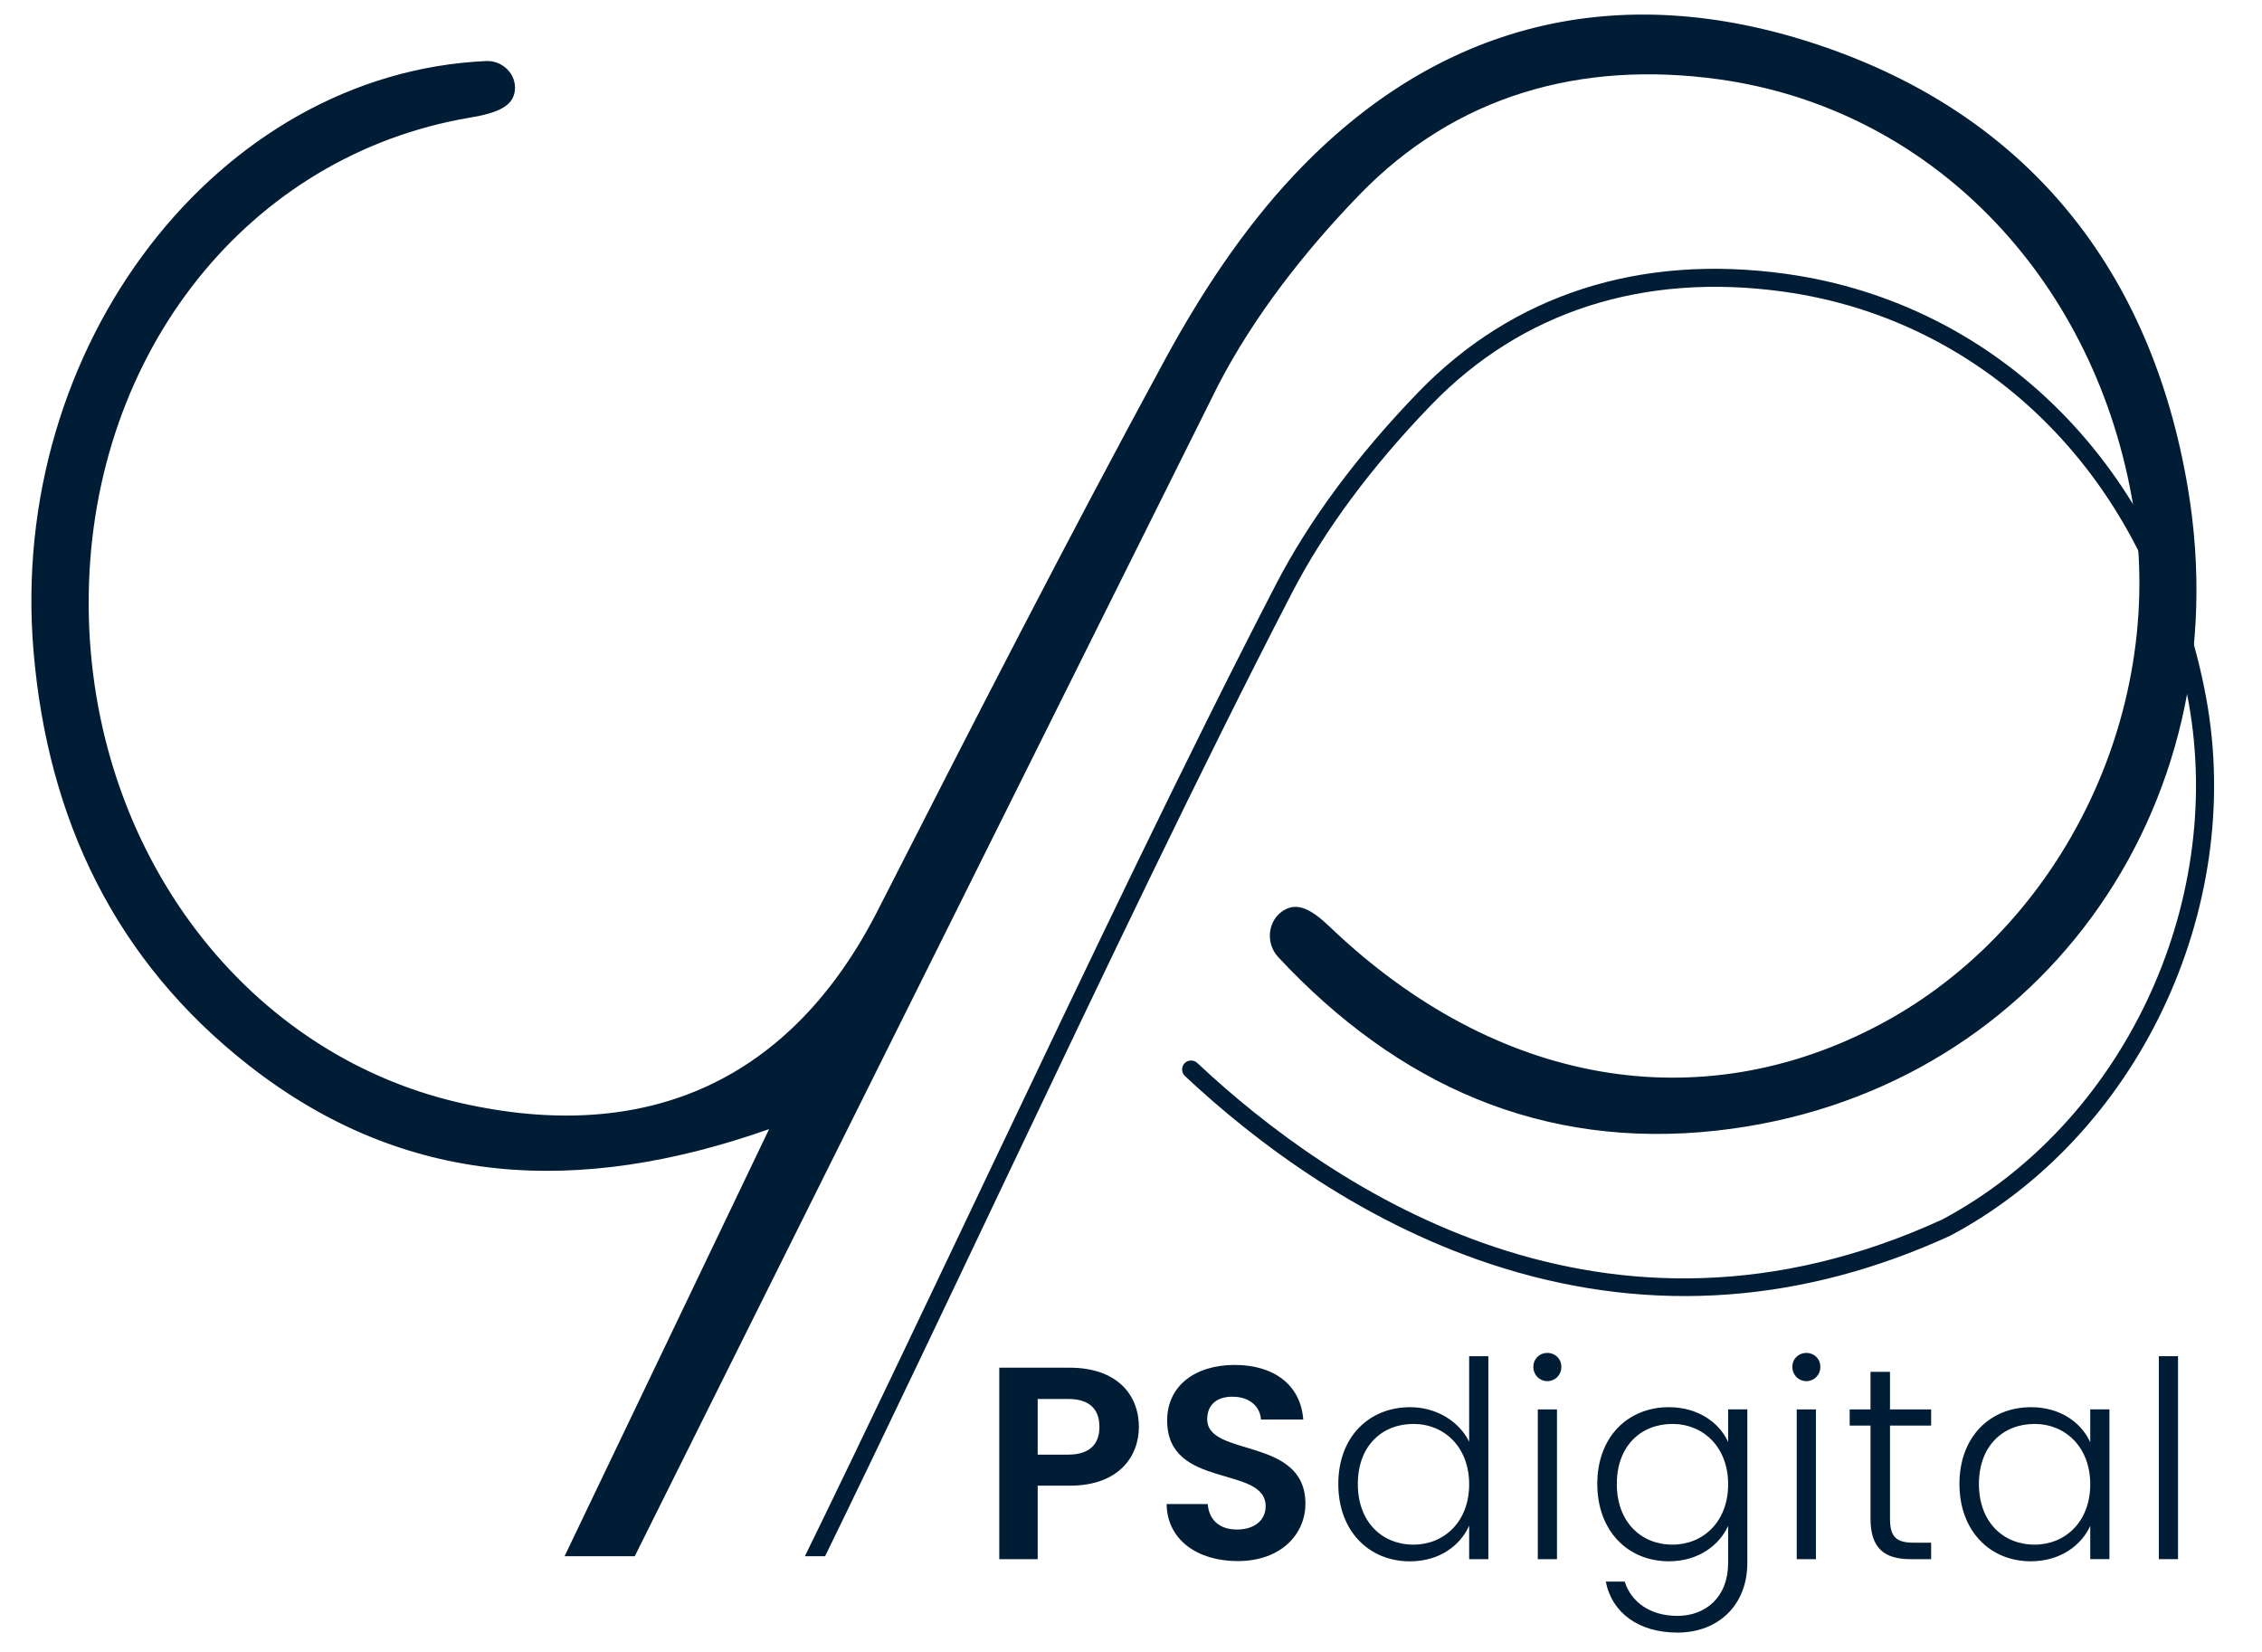
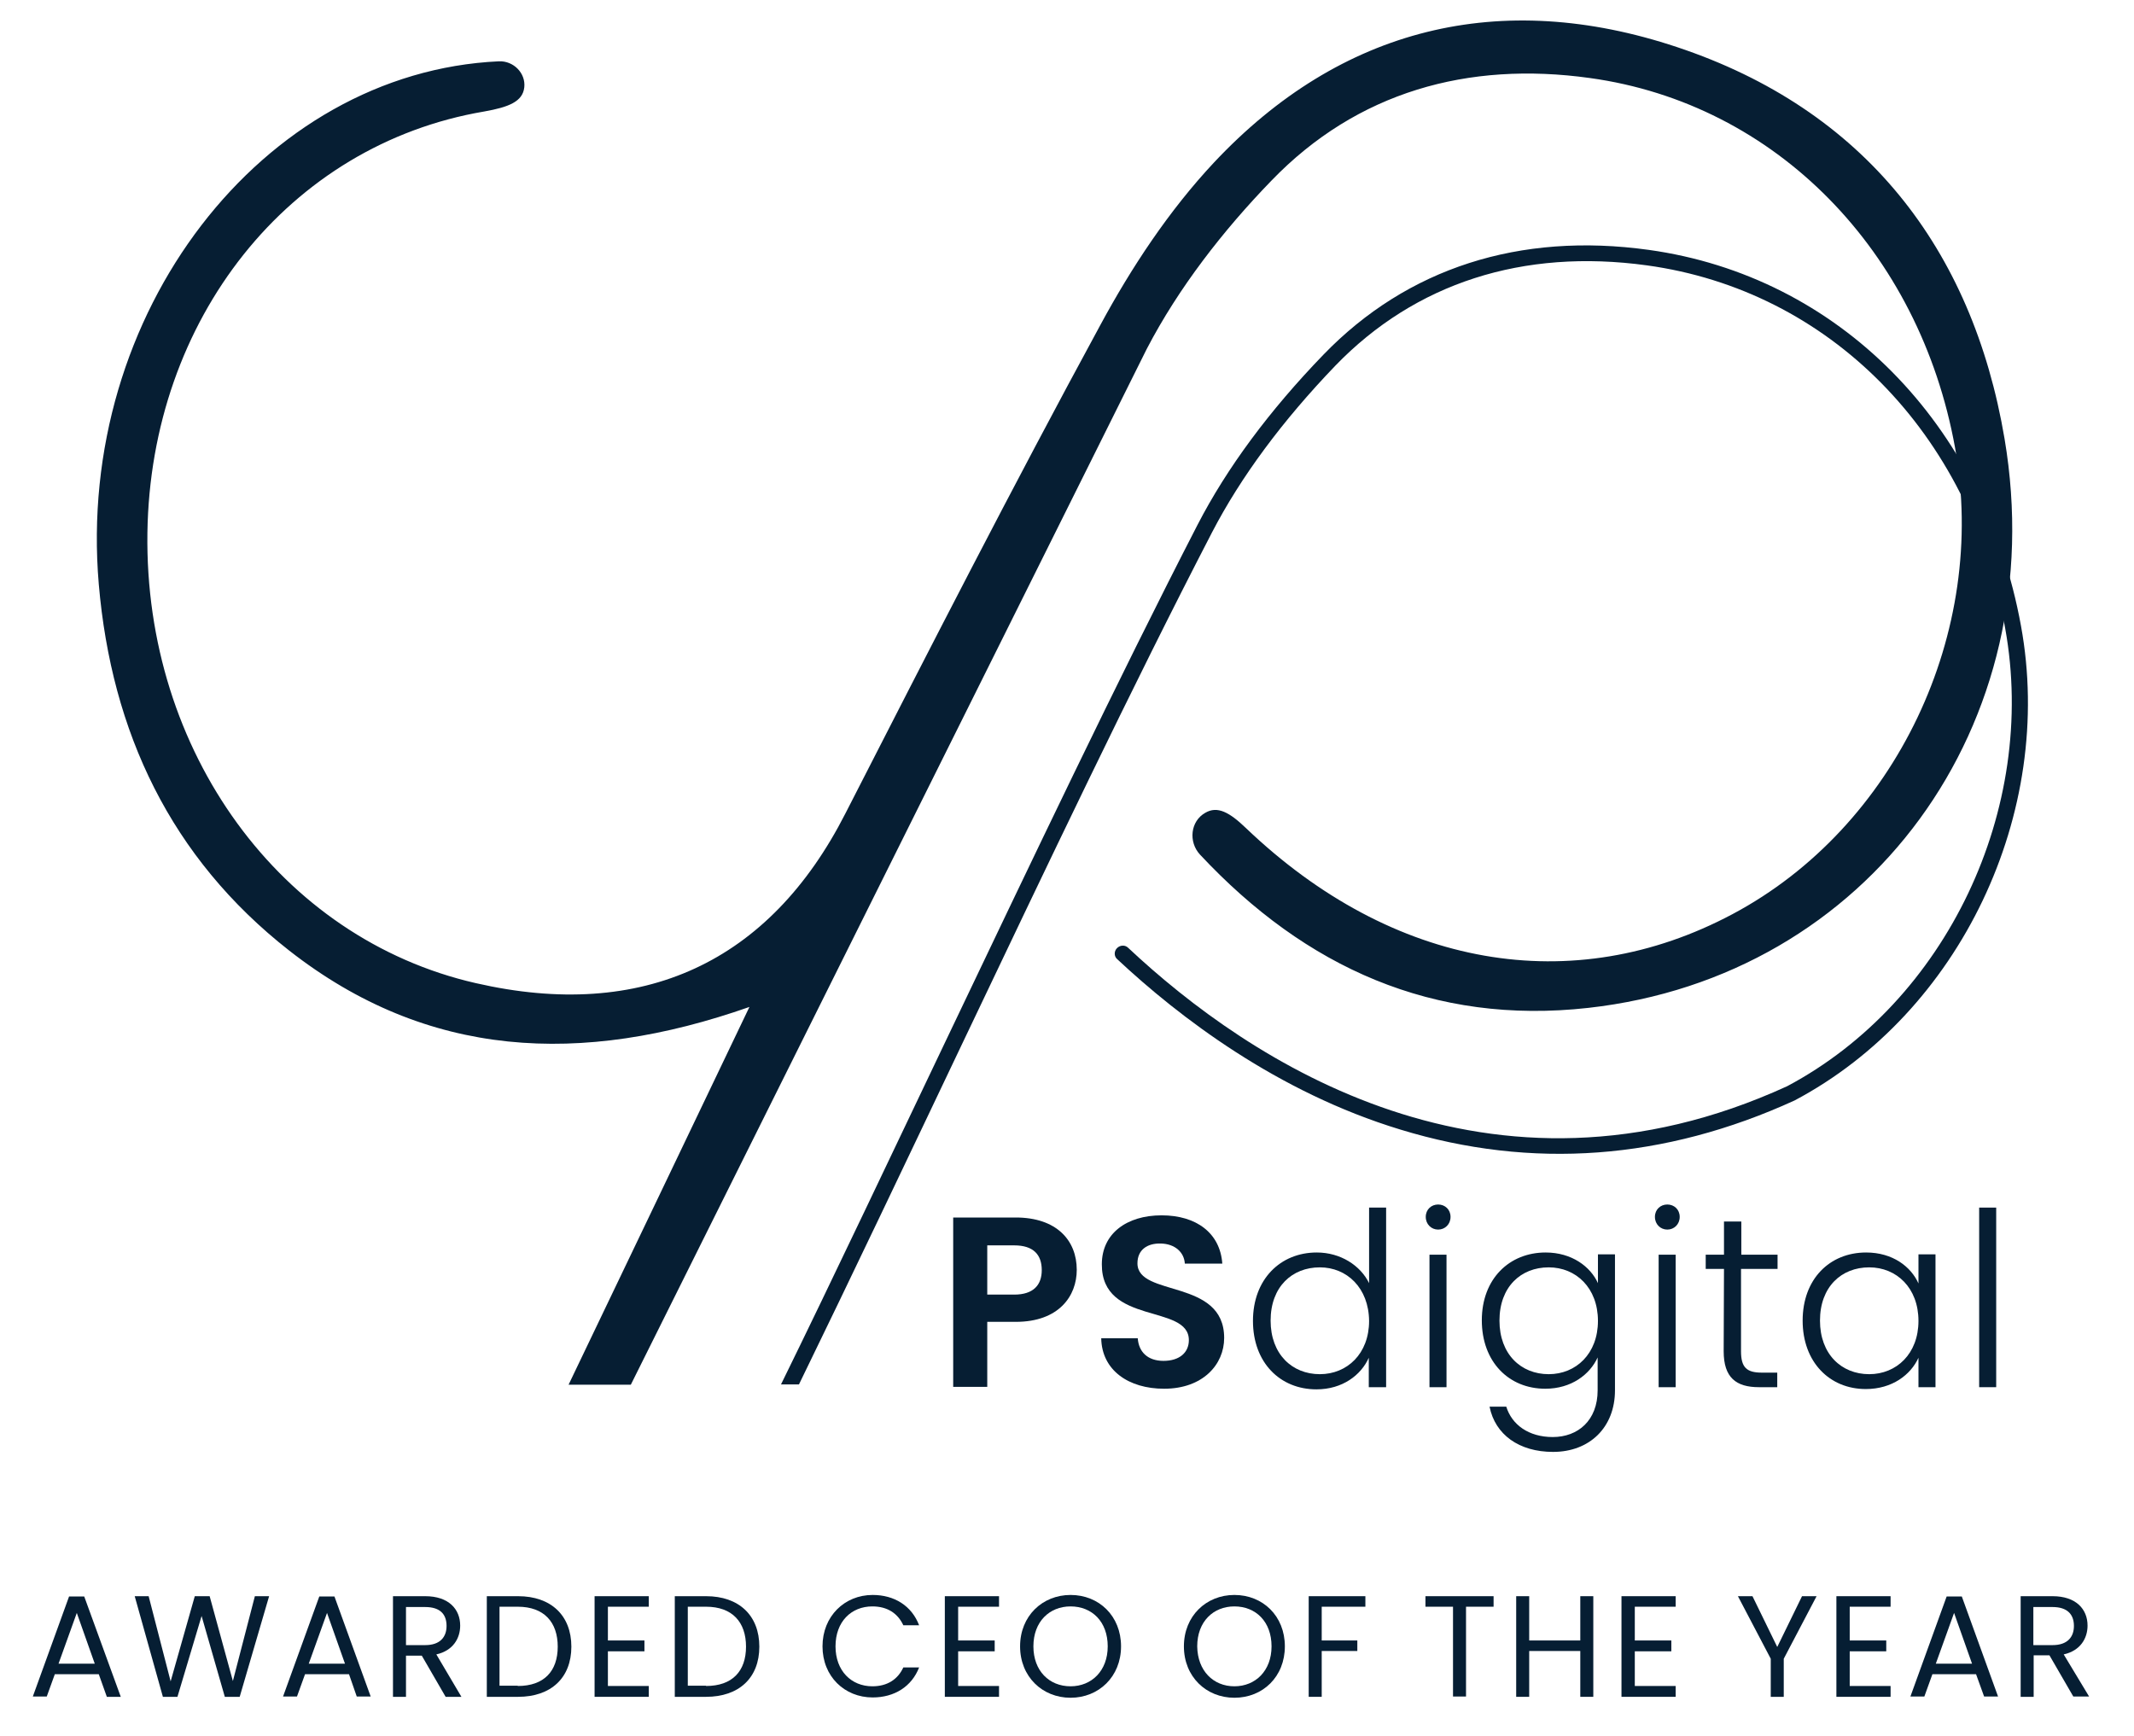
- <svg xmlns="http://www.w3.org/2000/svg" version="1.1" id="Layer_1" x="0px" y="0px" viewBox="0 0 465.7 340.03" style="enable-background:new 0 0 465.7 340.03;" xml:space="preserve">
+ <svg xmlns="http://www.w3.org/2000/svg" version="1.1" id="Layer_1" x="0px" y="0px" viewBox="0 0 689.1 560.5" style="enable-background:new 0 0 689.1 560.5;" xml:space="preserve">
  <style type="text/css">
- 	.st0{fill:#001D35;}
+ 	.st0{fill:#061E33;}
+ 	.st1{enable-background:new    ;}
</style>
-   <path class="st0" d="M454.24,143.88c-8.56-47.06-42.55-81.4-86.6-87.5c-30.05-4.16-56.22,4.28-75.66,24.4  c-12.61,13.05-22.48,26.39-29.33,39.63c-18.6,35.94-38.73,78.25-58.19,119.15c-11.5,24.17-26.9,56.63-38.75,80.87h4.16  c11.6-23.77,26.73-55.65,37.95-79.25c19.45-40.88,39.56-83.15,58.14-119.05c6.69-12.93,16.35-25.97,28.71-38.77  c18.59-19.24,43.66-27.3,72.49-23.31c42.41,5.87,75.15,39.01,83.41,84.45c7.64,42.05-13.72,86.9-50.71,106.6  c-69.24,31.74-125.32-5.91-153.37-32.24c-0.74-0.69-1.9-0.67-2.6,0.06c-0.71,0.74-0.69,1.92,0.06,2.63  c14.41,13.51,37.16,30.88,65.88,39.66c30.61,9.36,61.43,7.09,91.71-6.79C440.01,233.95,462.16,187.46,454.24,143.88z" />
-   <path class="st0" d="M450.42,100.37c-7.5-44.45-32.71-76.7-76.26-91.2C333.11-4.5,296.01,4.58,266.4,36.07  c-10.45,11.11-19.15,24.35-26.47,37.81c-20.39,37.54-39.86,75.59-59.26,113.66c-17.66,34.63-47.12,48.43-86.03,39.52  c-45.4-10.39-77.13-53.91-76.37-104.75c0.74-49.76,32.88-90.37,78.43-98.08c5.7-0.96,8.94-2.31,9.3-5.6  c0.37-3.35-2.53-6.21-5.89-6.06c-55.15,2.44-98.56,58.57-93.2,121.6c2.93,34.41,16.73,63.61,44.35,85.22  c32.14,25.15,67.89,26.88,107.08,13.1c-13.08,27.29-28.99,60.55-42.11,87.94h14.45L250.76,79.39c7.4-14.29,17.8-27.58,29.03-39.2  c19.92-20.62,45.72-27.78,74.08-23.86c43.31,5.99,76.69,40.25,85,85.97c7.82,43-13.82,88.4-51.75,108.6  c-37.18,19.8-79.08,12.67-113.26-19.99c-3.82-3.65-6.63-5.16-9.43-3.55c-3.45,1.98-3.98,6.81-1.26,9.72  c24.54,26.31,54.36,39.71,90.37,35.7C418.72,225.52,461.67,166.98,450.42,100.37z" />
  <g>
-     <path class="st0" d="M220.25,305.9h-6.61v15.13h-7.91v-39.42h14.51c9.49,0,14.23,5.36,14.23,12.2   C234.48,299.8,230.41,305.9,220.25,305.9z M219.91,299.51c4.46,0,6.44-2.2,6.44-5.7c0-3.61-1.98-5.76-6.44-5.76h-6.27v11.46H219.91   z" />
-     <path class="st0" d="M254.81,321.43c-8.19,0-14.51-4.29-14.63-11.75h8.47c0.23,3.16,2.32,5.25,5.99,5.25c3.73,0,5.93-1.98,5.93-4.8   c0-8.53-20.33-3.39-20.27-17.68c0-7.12,5.76-11.41,13.89-11.41c8.08,0,13.61,4.12,14.12,11.24h-8.7c-0.17-2.6-2.26-4.63-5.65-4.69   c-3.11-0.11-5.42,1.41-5.42,4.63c0,7.91,20.22,3.5,20.22,17.39C268.76,315.83,263.79,321.43,254.81,321.43z" />
-     <path class="st0" d="M290.33,289.74c5.53,0,10.17,3.05,12.14,7.12v-17.62h3.95v41.79h-3.95v-6.89c-1.81,4.07-6.1,7.34-12.2,7.34   c-8.47,0-14.74-6.27-14.74-15.93S281.81,289.74,290.33,289.74z M291.01,293.19c-6.49,0-11.46,4.52-11.46,12.37   c0,7.79,4.97,12.48,11.46,12.48c6.33,0,11.46-4.74,11.46-12.42S297.34,293.19,291.01,293.19z" />
-     <path class="st0" d="M315.69,281.44c0-1.69,1.3-2.88,2.88-2.88s2.88,1.19,2.88,2.88s-1.3,2.94-2.88,2.94   S315.69,283.14,315.69,281.44z M316.6,290.2h3.95v30.83h-3.95V290.2z" />
-     <path class="st0" d="M343.59,289.74c6.1,0,10.45,3.28,12.2,7.17v-6.72h3.95v31.62c0,8.64-5.93,14.34-14.4,14.34   c-7.96,0-13.5-4.07-14.74-10.5h3.9c1.3,4.18,5.2,7.06,10.84,7.06c5.87,0,10.45-3.9,10.45-10.9v-7.62c-1.81,3.95-6.1,7.28-12.2,7.28   c-8.47,0-14.74-6.27-14.74-15.93S335.12,289.74,343.59,289.74z M344.33,293.19c-6.49,0-11.46,4.52-11.46,12.37   c0,7.79,4.97,12.48,11.46,12.48c6.33,0,11.46-4.74,11.46-12.42S350.65,293.19,344.33,293.19z" />
-     <path class="st0" d="M369.01,281.44c0-1.69,1.3-2.88,2.88-2.88s2.88,1.19,2.88,2.88s-1.3,2.94-2.88,2.94   S369.01,283.14,369.01,281.44z M369.91,290.2h3.95v30.83h-3.95V290.2z" />
-     <path class="st0" d="M385.1,293.53h-4.29v-3.33h4.29v-7.74h4.01v7.74h8.47v3.33h-8.47v19.14c0,3.78,1.3,4.97,4.86,4.97h3.61v3.39   h-4.24c-5.36,0-8.24-2.2-8.24-8.36V293.53z" />
-     <path class="st0" d="M418.14,289.74c6.21,0,10.45,3.33,12.2,7.23v-6.78h3.95v30.83h-3.95v-6.83c-1.81,3.95-6.1,7.28-12.25,7.28   c-8.41,0-14.68-6.27-14.68-15.93S409.67,289.74,418.14,289.74z M418.88,293.19c-6.49,0-11.46,4.52-11.46,12.37   c0,7.79,4.97,12.48,11.46,12.48c6.33,0,11.46-4.74,11.46-12.42S425.2,293.19,418.88,293.19z" />
-     <path class="st0" d="M444.46,279.24h3.95v41.79h-3.95V279.24z" />
+     <g>
+       <path class="st0" d="M652.6,202.1c-11.9-65.3-59-112.9-120.2-121.4c-41.7-5.8-78,5.9-105,33.8c-17.5,18.1-31.2,36.6-40.7,55    C361,219.4,333.1,278.1,306,334.9c-16,33.5-37.3,78.6-53.8,112.2h5.8c16.1-33,37.1-77.2,52.7-110c27-56.7,54.9-115.4,80.7-165.2    c9.3-17.9,22.7-36,39.8-53.8c25.8-26.7,60.6-37.9,100.6-32.4c58.9,8.1,104.3,54.1,115.7,117.2c10.6,58.4-19,120.6-70.4,147.9    c-96.1,44-173.9-8.2-212.8-44.7c-1-1-2.6-0.9-3.6,0.1s-1,2.7,0.1,3.6c20,18.7,51.6,42.9,91.4,55c42.5,13,85.3,9.8,127.3-9.4    C632.9,327.1,663.7,262.6,652.6,202.1z" />
+       <path class="st0" d="M647.3,141.7C636.9,80.1,601.9,35.3,541.5,15.2C484.5-3.8,433,8.8,392,52.5C377.5,68,365.4,86.3,355.3,105    C327,157.1,300,209.9,273,262.7c-24.5,48.1-65.4,67.2-119.4,54.8c-63-14.4-107-74.8-106-145.4c1-69,45.6-125.4,108.8-136.1    c7.9-1.4,12.4-3.2,12.9-7.8s-3.5-8.6-8.2-8.4C84.7,23.3,24.4,101.2,31.9,188.7C36,236.4,55.1,277,93.4,307    c44.6,34.9,94.2,37.3,148.6,18.2c-18.1,37.9-40.2,84-58.4,122h20.1l166.6-334.5c10.3-19.8,24.7-38.3,40.3-54.4    c27.6-28.6,63.4-38.6,102.8-33.1c60.1,8.3,106.4,55.9,117.9,119.3c10.8,59.7-19.2,122.7-71.8,150.7    c-51.6,27.5-109.7,17.6-157.2-27.8c-5.3-5.1-9.2-7.2-13.1-4.9c-4.8,2.7-5.5,9.4-1.7,13.5c34.1,36.5,75.4,55.1,125.4,49.5    C603.4,315.4,662.9,234.2,647.3,141.7z" />
+       <g>
+         <path class="st0" d="M328,426.9h-9.2v21h-11v-54.7H328c13.2,0,19.7,7.4,19.7,16.9C347.7,418.5,342,426.9,328,426.9z M327.5,418.1     c6.2,0,8.9-3.1,8.9-7.9c0-5-2.7-8-8.9-8h-8.7v15.9H327.5L327.5,418.1z" />
+         <path class="st0" d="M375.9,448.5c-11.4,0-20.1-5.9-20.3-16.3h11.8c0.3,4.4,3.2,7.3,8.3,7.3c5.2,0,8.2-2.7,8.2-6.7     c0-11.8-28.2-4.7-28.1-24.5c0-9.9,8-15.8,19.3-15.8c11.2,0,18.9,5.7,19.6,15.6h-12.1c-0.2-3.6-3.1-6.4-7.8-6.5     c-4.3-0.1-7.5,2-7.5,6.4c0,11,28,4.8,28,24.1C395.3,440.7,388.4,448.5,375.9,448.5z" />
+         <path class="st0" d="M425.2,404.5c7.7,0,14.1,4.2,16.9,9.9V390h5.5v58H442v-9.5c-2.5,5.6-8.5,10.2-16.9,10.2     c-11.8,0-20.5-8.7-20.5-22.1S413.4,404.5,425.2,404.5z M426.2,409.3c-9,0-15.9,6.3-15.9,17.2c0,10.8,6.9,17.3,15.9,17.3     c8.8,0,15.9-6.6,15.9-17.2C442,415.9,434.9,409.3,426.2,409.3z" />
+         <path class="st0" d="M460.4,393c0-2.4,1.8-4,4-4s4,1.6,4,4s-1.8,4.1-4,4.1S460.4,395.4,460.4,393z M461.6,405.2h5.5V448h-5.5     V405.2z" />
+         <path class="st0" d="M499.1,404.5c8.5,0,14.5,4.6,16.9,9.9v-9.3h5.5V449c0,12-8.2,19.9-20,19.9c-11,0-18.7-5.6-20.5-14.6h5.4     c1.8,5.8,7.2,9.8,15,9.8c8.2,0,14.5-5.4,14.5-15.1v-10.6c-2.5,5.5-8.5,10.1-16.9,10.1c-11.8,0-20.5-8.7-20.5-22.1     S487.4,404.5,499.1,404.5z M500.1,409.3c-9,0-15.9,6.3-15.9,17.2c0,10.8,6.9,17.3,15.9,17.3c8.8,0,15.9-6.6,15.9-17.2     C516,415.9,508.9,409.3,500.1,409.3z" />
+         <path class="st0" d="M534.4,393c0-2.4,1.8-4,4-4s4,1.6,4,4s-1.8,4.1-4,4.1S534.4,395.4,534.4,393z M535.6,405.2h5.5V448h-5.5     V405.2z" />
+         <path class="st0" d="M556.7,409.8h-5.9v-4.6h5.9v-10.7h5.6v10.7H574v4.6h-11.8v26.6c0,5.2,1.8,6.9,6.7,6.9h5v4.7H568     c-7.4,0-11.4-3.1-11.4-11.6L556.7,409.8L556.7,409.8z" />
+         <path class="st0" d="M602.6,404.5c8.6,0,14.5,4.6,16.9,10v-9.4h5.5V448h-5.5v-9.5c-2.5,5.5-8.5,10.1-17,10.1     c-11.7,0-20.4-8.7-20.4-22.1S590.8,404.5,602.6,404.5z M603.6,409.3c-9,0-15.9,6.3-15.9,17.2c0,10.8,6.9,17.3,15.9,17.3     c8.8,0,15.9-6.6,15.9-17.2C619.5,415.9,612.4,409.3,603.6,409.3z" />
+         <path class="st0" d="M639.1,390h5.5v58h-5.5V390z" />
+       </g>
+     </g>
+   </g>
+   <g>
+     <g class="st1">
+       <path class="st0" d="M31.9,540.7H17.7l-2.6,7.2h-4.5l11.7-32.3h4.9L39,548h-4.5L31.9,540.7z M24.8,520.9l-5.9,16.4h11.7    L24.8,520.9z" />
+       <path class="st0" d="M43.5,515.5H48l7.1,27.5l7.8-27.5h4.8l7.5,27.4l7.1-27.4h4.6L77.4,548h-4.8l-7.5-26.1L57.3,548l-4.7,0    L43.5,515.5z" />
+       <path class="st0" d="M112.7,540.7H98.5l-2.6,7.2h-4.5l11.7-32.3h4.9l11.7,32.3h-4.5L112.7,540.7z M105.6,520.9l-5.9,16.4h11.7    L105.6,520.9z" />
+       <path class="st0" d="M137.3,515.5c7.6,0,11.3,4.2,11.3,9.5c0,4.1-2.3,8.1-7.7,9.3L149,548h-5.1l-7.7-13.3h-5.1V548h-4.2v-32.5    H137.3z M137.3,519h-6.2v12.3h6.2c4.8,0,6.9-2.6,6.9-6.2C144.2,521.4,142.2,519,137.3,519z" />
+       <path class="st0" d="M184.5,531.8c0,10.1-6.6,16.2-17.2,16.2h-10.1v-32.5h10.1C177.9,515.5,184.5,521.7,184.5,531.8z M167.2,544.5    c8.5,0,12.9-4.8,12.9-12.7s-4.4-12.9-12.9-12.9h-5.9v25.5H167.2z" />
+       <path class="st0" d="M209.5,518.9h-13.2v10.9h11.8v3.5h-11.8v11.2h13.2v3.5H192v-32.5h17.5V518.9z" />
+       <path class="st0" d="M245.2,531.8c0,10.1-6.6,16.2-17.2,16.2h-10.1v-32.5H228C238.6,515.5,245.2,521.7,245.2,531.8z M228,544.5    c8.5,0,12.9-4.8,12.9-12.7s-4.4-12.9-12.9-12.9h-5.9v25.5H228z" />
+       <path class="st0" d="M281.8,515.1c7,0,12.6,3.5,15,9.8h-5.1c-1.8-3.9-5.2-6.1-10-6.1c-6.8,0-11.9,4.9-11.9,12.9    c0,7.9,5.1,12.9,11.9,12.9c4.8,0,8.2-2.2,10-6.1h5.1c-2.4,6.2-8,9.7-15,9.7c-9.1,0-16.2-6.8-16.2-16.5S272.7,515.1,281.8,515.1z" />
+       <path class="st0" d="M322.6,518.9h-13.2v10.9h11.8v3.5h-11.8v11.2h13.2v3.5h-17.5v-32.5h17.5V518.9z" />
+       <path class="st0" d="M345.7,548.3c-9.1,0-16.3-6.8-16.3-16.6s7.2-16.6,16.3-16.6c9.2,0,16.3,6.8,16.3,16.6    S354.8,548.3,345.7,548.3z M345.7,544.6c6.8,0,12-5,12-12.9c0-8-5.1-12.9-12-12.9c-6.8,0-12,4.9-12,12.9    C333.7,539.6,338.8,544.6,345.7,544.6z" />
+       <path class="st0" d="M398.6,548.3c-9.1,0-16.3-6.8-16.3-16.6s7.2-16.6,16.3-16.6c9.2,0,16.3,6.8,16.3,16.6    S407.8,548.3,398.6,548.3z M398.6,544.6c6.8,0,12-5,12-12.9c0-8-5.1-12.9-12-12.9c-6.8,0-12,4.9-12,12.9    C386.7,539.6,391.8,544.6,398.6,544.6z" />
+       <path class="st0" d="M422.5,515.5h18.4v3.4h-14.1v10.9h11.5v3.4h-11.5V548h-4.2V515.5z" />
+       <path class="st0" d="M460.3,515.5h22v3.4h-8.9v29h-4.2v-29h-8.9V515.5z" />
+       <path class="st0" d="M510.3,533.2h-16.5V548h-4.2v-32.5h4.2v14.3h16.5v-14.3h4.2V548h-4.2V533.2z" />
+       <path class="st0" d="M541.1,518.9h-13.2v10.9h11.8v3.5h-11.8v11.2h13.2v3.5h-17.5v-32.5h17.5V518.9z" />
+       <path class="st0" d="M561.2,515.5h4.7l8,16.4l8-16.4h4.7l-10.6,20.2V548h-4.2v-12.3L561.2,515.5z" />
+       <path class="st0" d="M610.5,518.9h-13.2v10.9h11.8v3.5h-11.8v11.2h13.2v3.5h-17.5v-32.5h17.5V518.9z" />
+       <path class="st0" d="M638.1,540.7H624l-2.6,7.2h-4.5l11.7-32.3h4.9l11.7,32.3h-4.5L638.1,540.7z M631,520.9l-5.9,16.4h11.7    L631,520.9z" />
+       <path class="st0" d="M662.8,515.5c7.6,0,11.3,4.2,11.3,9.5c0,4.1-2.3,8.1-7.7,9.3l8.2,13.6h-5.1l-7.7-13.3h-5.1V548h-4.2v-32.5    H662.8z M662.8,519h-6.2v12.3h6.2c4.8,0,6.9-2.6,6.9-6.2C669.7,521.4,667.6,519,662.8,519z" />
+     </g>
  </g>
</svg>
